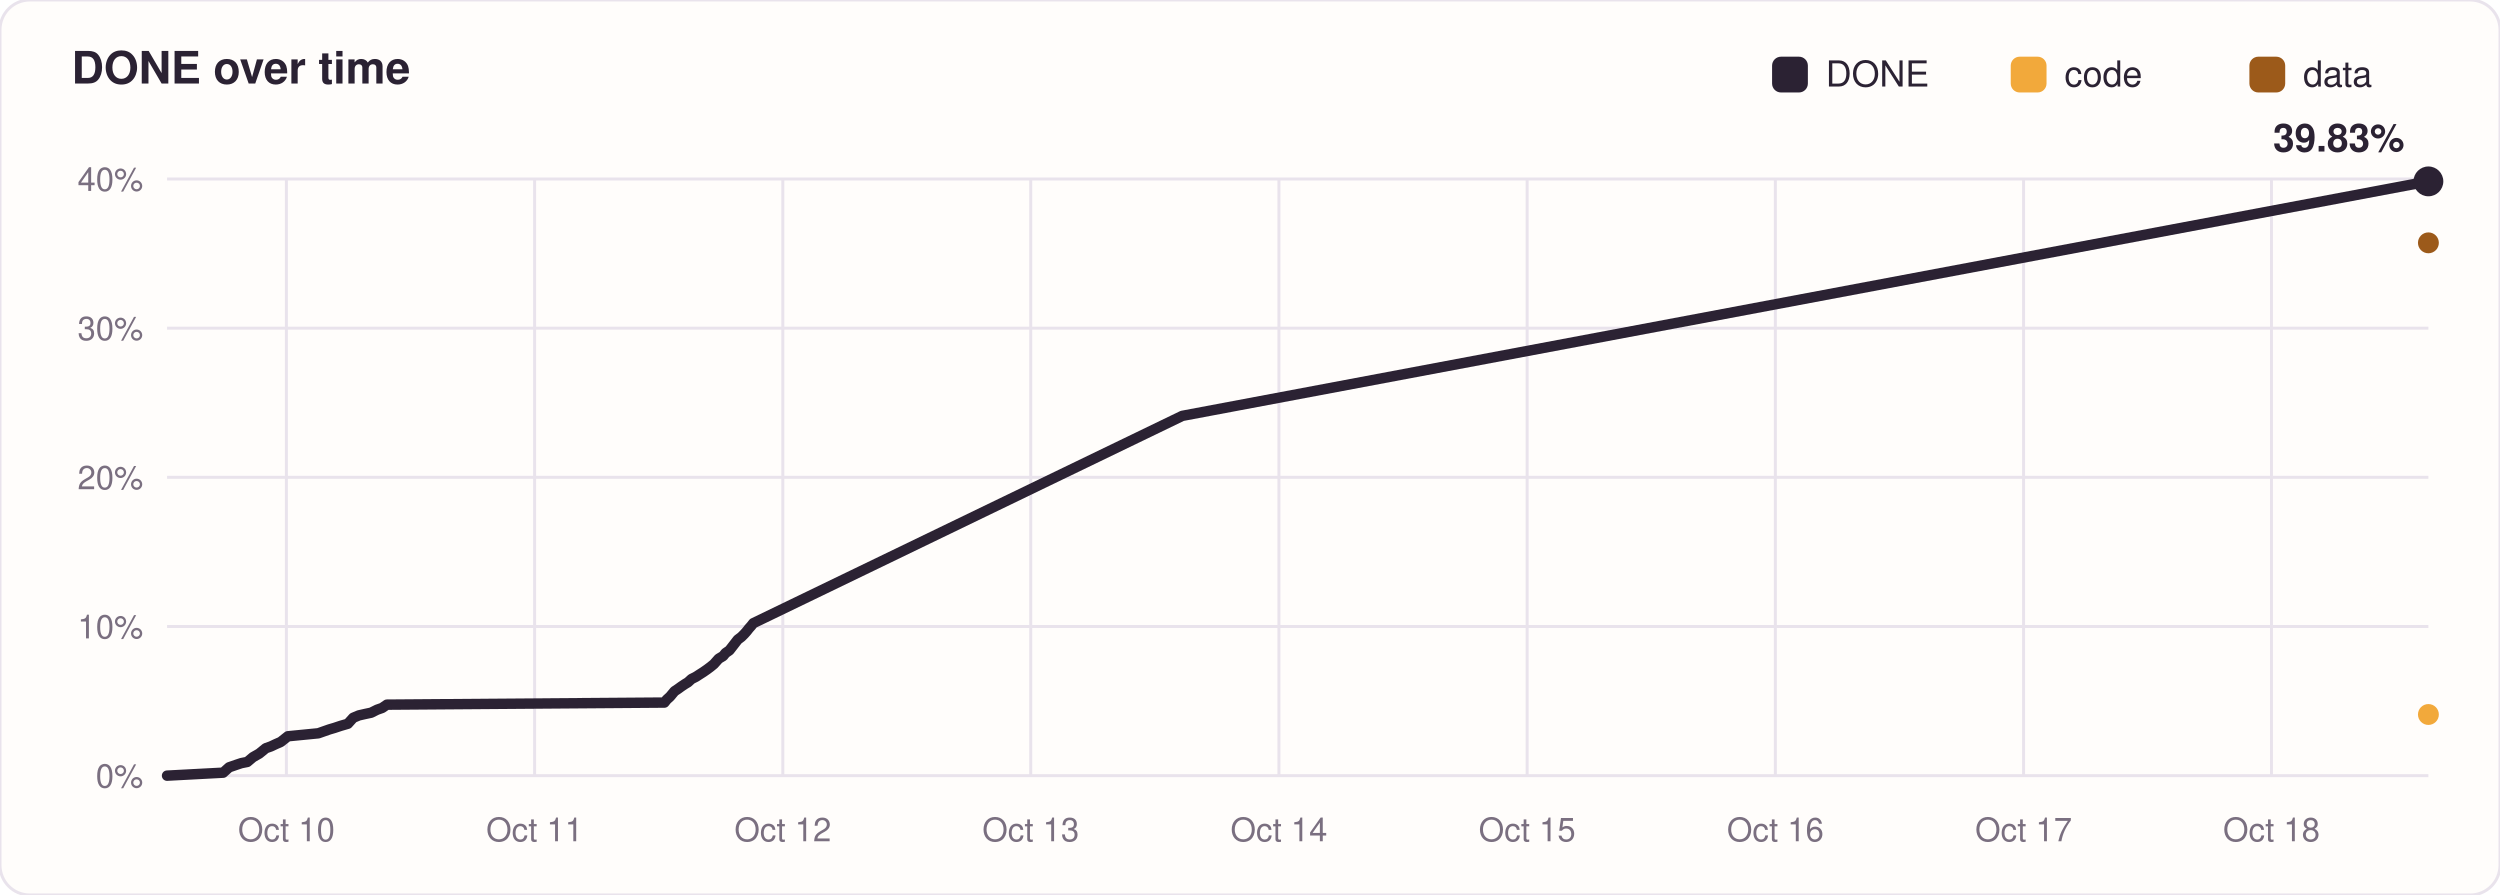
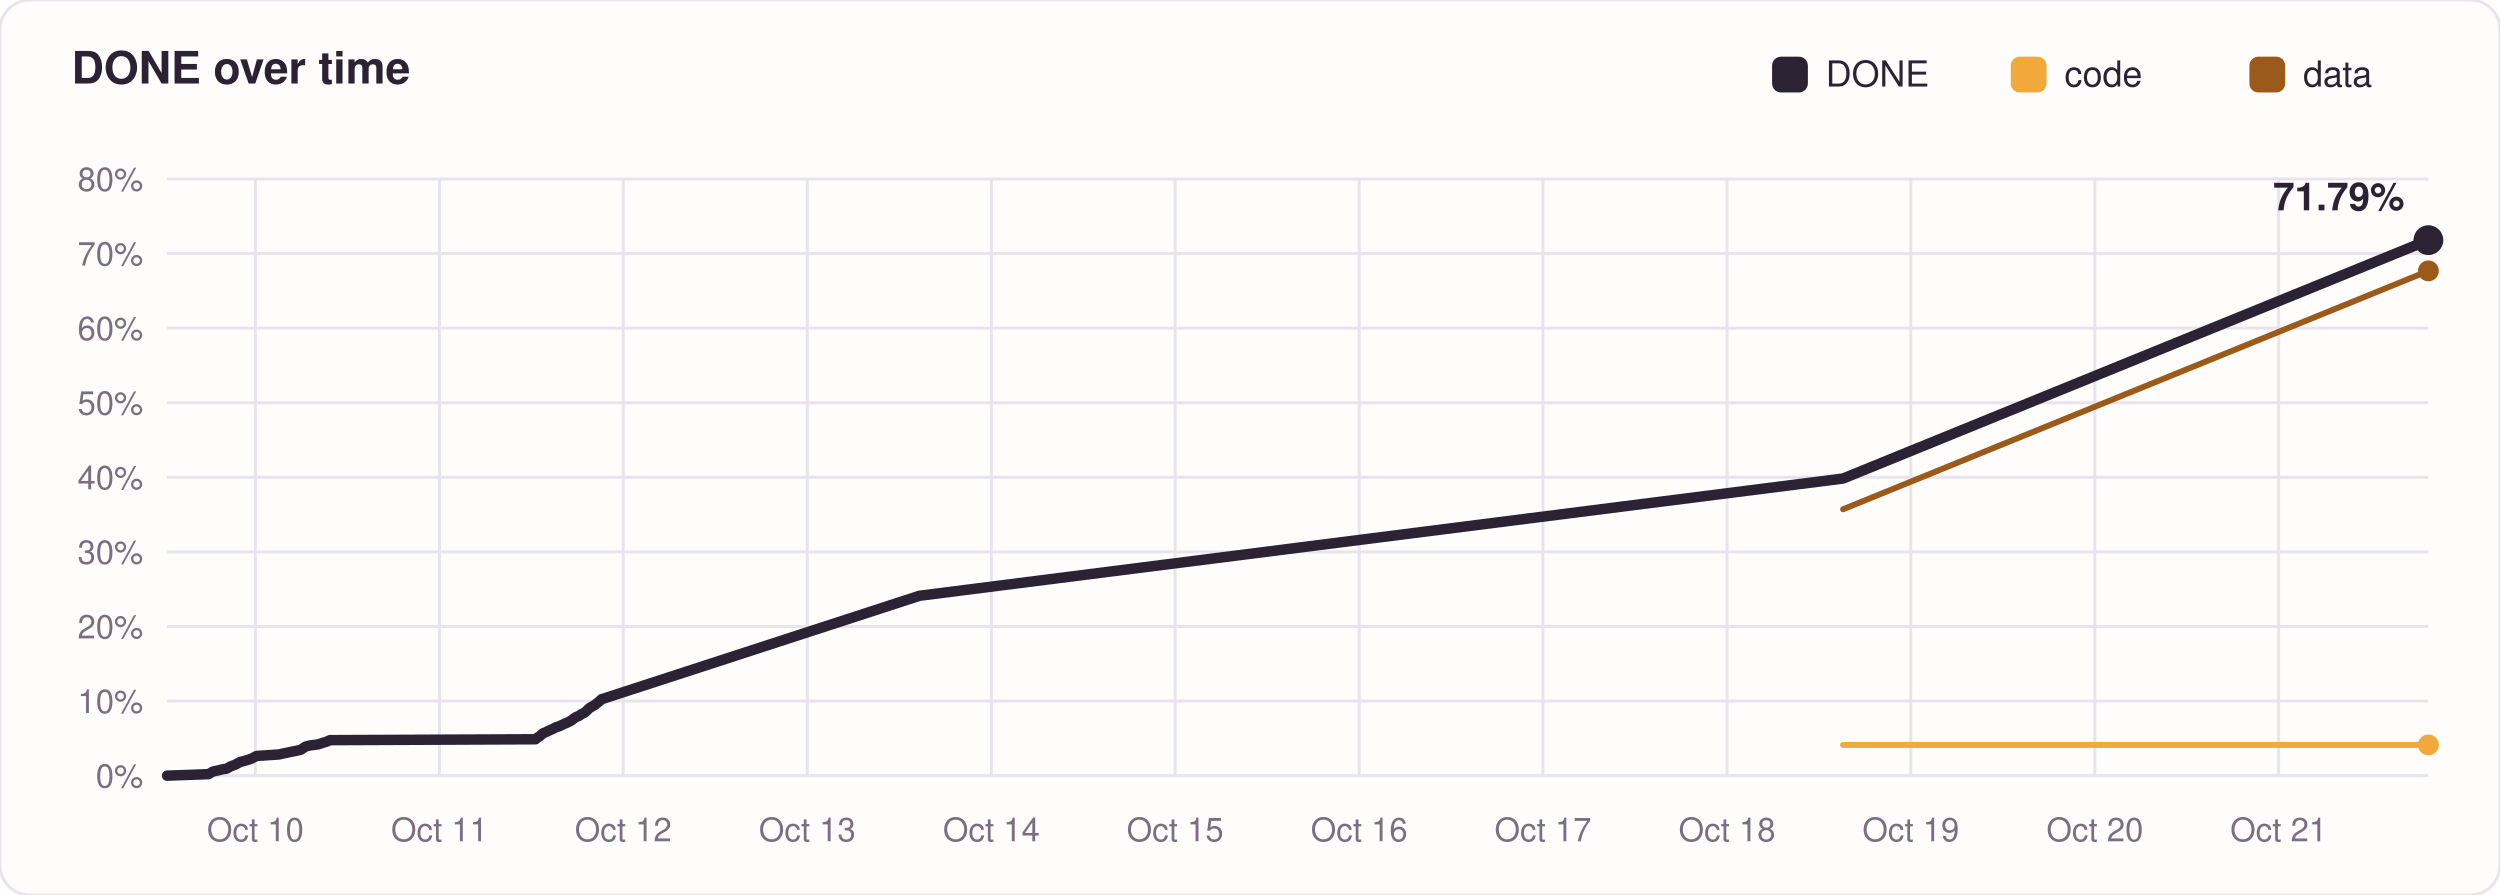
<svg xmlns="http://www.w3.org/2000/svg" width="838" height="300" viewBox="0 0 838 300" role="img" aria-label="Magi Nation decomp DONE over time">
  <rect width="838" height="300" rx="10" fill="#fffdfb" stroke="#e9e3ec" />
  <text x="24.0" y="28.0" font-family="-apple-system,Segoe UI,Helvetica,Arial,sans-serif" font-size="15" fill="#2b2233" text-anchor="start" font-weight="bold">DONE over time</text>
  <rect x="594" y="19" width="12" height="12" rx="3" fill="#2b2233" />
  <text x="612.0" y="29.0" font-family="-apple-system,Segoe UI,Helvetica,Arial,sans-serif" font-size="12" fill="#2b2233" text-anchor="start" font-weight="normal">DONE</text>
  <rect x="674" y="19" width="12" height="12" rx="3" fill="#f2a93b" />
  <text x="692.0" y="29.0" font-family="-apple-system,Segoe UI,Helvetica,Arial,sans-serif" font-size="12" fill="#2b2233" text-anchor="start" font-weight="normal">code</text>
  <rect x="754" y="19" width="12" height="12" rx="3" fill="#9c5a1a" />
  <text x="772.0" y="29.0" font-family="-apple-system,Segoe UI,Helvetica,Arial,sans-serif" font-size="12" fill="#2b2233" text-anchor="start" font-weight="normal">data</text>
  <line x1="56" x2="814" y1="260.0" y2="260.0" stroke="#e9e3ec" />
  <text x="48.0" y="264.0" font-family="-apple-system,Segoe UI,Helvetica,Arial,sans-serif" font-size="11" fill="#7a6f80" text-anchor="end" font-weight="normal">0%</text>
+   <line x1="56" x2="814" y1="235.0" y2="235.0" stroke="#e9e3ec" />
+   <text x="48.0" y="239.0" font-family="-apple-system,Segoe UI,Helvetica,Arial,sans-serif" font-size="11" fill="#7a6f80" text-anchor="end" font-weight="normal">10%</text>
  <line x1="56" x2="814" y1="210.0" y2="210.0" stroke="#e9e3ec" />
-   <text x="48.0" y="214.0" font-family="-apple-system,Segoe UI,Helvetica,Arial,sans-serif" font-size="11" fill="#7a6f80" text-anchor="end" font-weight="normal">10%</text>
+   <text x="48.0" y="214.0" font-family="-apple-system,Segoe UI,Helvetica,Arial,sans-serif" font-size="11" fill="#7a6f80" text-anchor="end" font-weight="normal">20%</text>
+   <line x1="56" x2="814" y1="185.0" y2="185.0" stroke="#e9e3ec" />
+   <text x="48.0" y="189.0" font-family="-apple-system,Segoe UI,Helvetica,Arial,sans-serif" font-size="11" fill="#7a6f80" text-anchor="end" font-weight="normal">30%</text>
  <line x1="56" x2="814" y1="160.0" y2="160.0" stroke="#e9e3ec" />
-   <text x="48.0" y="164.0" font-family="-apple-system,Segoe UI,Helvetica,Arial,sans-serif" font-size="11" fill="#7a6f80" text-anchor="end" font-weight="normal">20%</text>
+   <text x="48.0" y="164.0" font-family="-apple-system,Segoe UI,Helvetica,Arial,sans-serif" font-size="11" fill="#7a6f80" text-anchor="end" font-weight="normal">40%</text>
+   <line x1="56" x2="814" y1="135.0" y2="135.0" stroke="#e9e3ec" />
+   <text x="48.0" y="139.0" font-family="-apple-system,Segoe UI,Helvetica,Arial,sans-serif" font-size="11" fill="#7a6f80" text-anchor="end" font-weight="normal">50%</text>
  <line x1="56" x2="814" y1="110.0" y2="110.0" stroke="#e9e3ec" />
-   <text x="48.0" y="114.0" font-family="-apple-system,Segoe UI,Helvetica,Arial,sans-serif" font-size="11" fill="#7a6f80" text-anchor="end" font-weight="normal">30%</text>
+   <text x="48.0" y="114.0" font-family="-apple-system,Segoe UI,Helvetica,Arial,sans-serif" font-size="11" fill="#7a6f80" text-anchor="end" font-weight="normal">60%</text>
+   <line x1="56" x2="814" y1="85.0" y2="85.0" stroke="#e9e3ec" />
+   <text x="48.0" y="89.0" font-family="-apple-system,Segoe UI,Helvetica,Arial,sans-serif" font-size="11" fill="#7a6f80" text-anchor="end" font-weight="normal">70%</text>
  <line x1="56" x2="814" y1="60.0" y2="60.0" stroke="#e9e3ec" />
-   <text x="48.0" y="64.0" font-family="-apple-system,Segoe UI,Helvetica,Arial,sans-serif" font-size="11" fill="#7a6f80" text-anchor="end" font-weight="normal">40%</text>
-   <line x1="96.0" x2="96.0" y1="60" y2="260" stroke="#e9e3ec" />
-   <text x="96.0" y="282.0" font-family="-apple-system,Segoe UI,Helvetica,Arial,sans-serif" font-size="11" fill="#7a6f80" text-anchor="middle" font-weight="normal">Oct 10</text>
-   <line x1="179.2" x2="179.2" y1="60" y2="260" stroke="#e9e3ec" />
-   <text x="179.2" y="282.0" font-family="-apple-system,Segoe UI,Helvetica,Arial,sans-serif" font-size="11" fill="#7a6f80" text-anchor="middle" font-weight="normal">Oct 11</text>
-   <line x1="262.4" x2="262.4" y1="60" y2="260" stroke="#e9e3ec" />
-   <text x="262.4" y="282.0" font-family="-apple-system,Segoe UI,Helvetica,Arial,sans-serif" font-size="11" fill="#7a6f80" text-anchor="middle" font-weight="normal">Oct 12</text>
-   <line x1="345.5" x2="345.5" y1="60" y2="260" stroke="#e9e3ec" />
-   <text x="345.5" y="282.0" font-family="-apple-system,Segoe UI,Helvetica,Arial,sans-serif" font-size="11" fill="#7a6f80" text-anchor="middle" font-weight="normal">Oct 13</text>
-   <line x1="428.7" x2="428.7" y1="60" y2="260" stroke="#e9e3ec" />
-   <text x="428.7" y="282.0" font-family="-apple-system,Segoe UI,Helvetica,Arial,sans-serif" font-size="11" fill="#7a6f80" text-anchor="middle" font-weight="normal">Oct 14</text>
-   <line x1="511.9" x2="511.9" y1="60" y2="260" stroke="#e9e3ec" />
-   <text x="511.9" y="282.0" font-family="-apple-system,Segoe UI,Helvetica,Arial,sans-serif" font-size="11" fill="#7a6f80" text-anchor="middle" font-weight="normal">Oct 15</text>
-   <line x1="595.1" x2="595.1" y1="60" y2="260" stroke="#e9e3ec" />
-   <text x="595.1" y="282.0" font-family="-apple-system,Segoe UI,Helvetica,Arial,sans-serif" font-size="11" fill="#7a6f80" text-anchor="middle" font-weight="normal">Oct 16</text>
-   <line x1="678.3" x2="678.3" y1="60" y2="260" stroke="#e9e3ec" />
-   <text x="678.3" y="282.0" font-family="-apple-system,Segoe UI,Helvetica,Arial,sans-serif" font-size="11" fill="#7a6f80" text-anchor="middle" font-weight="normal">Oct 17</text>
-   <line x1="761.4" x2="761.4" y1="60" y2="260" stroke="#e9e3ec" />
-   <text x="761.4" y="282.0" font-family="-apple-system,Segoe UI,Helvetica,Arial,sans-serif" font-size="11" fill="#7a6f80" text-anchor="middle" font-weight="normal">Oct 18</text>
-   <circle cx="814.0" cy="81.4" r="3.5" fill="#9c5a1a" />
-   <circle cx="814.0" cy="239.5" r="3.5" fill="#f2a93b" />
-   <path d="M56.0,260.0 L74.8,259.0 L76.8,257.2 L79.4,256.3 L80.9,255.8 L82.9,255.4 L84.8,253.8 L86.9,252.6 L89.1,250.8 L90.8,250.2 L92.5,249.4 L94.1,248.7 L96.5,246.8 L106.7,245.8 L108.4,245.2 L110.4,244.5 L112.1,244.0 L114.2,243.3 L116.6,242.6 L118.4,240.6 L120.3,239.8 L122.5,239.3 L124.4,238.9 L126.4,237.9 L128.1,237.3 L129.7,236.2 L222.7,235.5 L223.5,234.5 L224.6,233.5 L226.1,231.7 L227.3,230.9 L228.4,230.1 L229.6,229.3 L230.6,228.7 L231.8,227.6 L233.2,226.9 L234.6,226.0 L235.7,225.3 L237.0,224.4 L238.2,223.5 L239.3,222.6 L240.1,221.7 L240.9,220.8 L242.4,219.9 L243.2,218.9 L244.5,218.0 L245.2,217.1 L245.9,216.2 L246.6,215.3 L247.3,214.4 L248.5,213.5 L249.5,212.5 L250.3,211.6 L251.0,210.7 L251.8,209.8 L252.5,208.9 L396.3,139.4 L814.0,60.8" fill="none" stroke="#2b2233" stroke-width="3.5" stroke-linejoin="round" stroke-linecap="round" />
-   <circle cx="814.0" cy="60.8" r="5.0" fill="#2b2233" />
-   <text x="806.0" y="50.8" font-family="-apple-system,Segoe UI,Helvetica,Arial,sans-serif" font-size="13" fill="#2b2233" text-anchor="end" font-weight="bold">39.83%</text>
+   <text x="48.0" y="64.0" font-family="-apple-system,Segoe UI,Helvetica,Arial,sans-serif" font-size="11" fill="#7a6f80" text-anchor="end" font-weight="normal">80%</text>
+   <line x1="85.6" x2="85.6" y1="60" y2="260" stroke="#e9e3ec" />
+   <text x="85.6" y="282.0" font-family="-apple-system,Segoe UI,Helvetica,Arial,sans-serif" font-size="11" fill="#7a6f80" text-anchor="middle" font-weight="normal">Oct 10</text>
+   <line x1="147.3" x2="147.3" y1="60" y2="260" stroke="#e9e3ec" />
+   <text x="147.3" y="282.0" font-family="-apple-system,Segoe UI,Helvetica,Arial,sans-serif" font-size="11" fill="#7a6f80" text-anchor="middle" font-weight="normal">Oct 11</text>
+   <line x1="208.9" x2="208.9" y1="60" y2="260" stroke="#e9e3ec" />
+   <text x="208.9" y="282.0" font-family="-apple-system,Segoe UI,Helvetica,Arial,sans-serif" font-size="11" fill="#7a6f80" text-anchor="middle" font-weight="normal">Oct 12</text>
+   <line x1="270.6" x2="270.6" y1="60" y2="260" stroke="#e9e3ec" />
+   <text x="270.6" y="282.0" font-family="-apple-system,Segoe UI,Helvetica,Arial,sans-serif" font-size="11" fill="#7a6f80" text-anchor="middle" font-weight="normal">Oct 13</text>
+   <line x1="332.3" x2="332.3" y1="60" y2="260" stroke="#e9e3ec" />
+   <text x="332.3" y="282.0" font-family="-apple-system,Segoe UI,Helvetica,Arial,sans-serif" font-size="11" fill="#7a6f80" text-anchor="middle" font-weight="normal">Oct 14</text>
+   <line x1="393.9" x2="393.9" y1="60" y2="260" stroke="#e9e3ec" />
+   <text x="393.9" y="282.0" font-family="-apple-system,Segoe UI,Helvetica,Arial,sans-serif" font-size="11" fill="#7a6f80" text-anchor="middle" font-weight="normal">Oct 15</text>
+   <line x1="455.6" x2="455.6" y1="60" y2="260" stroke="#e9e3ec" />
+   <text x="455.6" y="282.0" font-family="-apple-system,Segoe UI,Helvetica,Arial,sans-serif" font-size="11" fill="#7a6f80" text-anchor="middle" font-weight="normal">Oct 16</text>
+   <line x1="517.2" x2="517.2" y1="60" y2="260" stroke="#e9e3ec" />
+   <text x="517.2" y="282.0" font-family="-apple-system,Segoe UI,Helvetica,Arial,sans-serif" font-size="11" fill="#7a6f80" text-anchor="middle" font-weight="normal">Oct 17</text>
+   <line x1="578.9" x2="578.9" y1="60" y2="260" stroke="#e9e3ec" />
+   <text x="578.9" y="282.0" font-family="-apple-system,Segoe UI,Helvetica,Arial,sans-serif" font-size="11" fill="#7a6f80" text-anchor="middle" font-weight="normal">Oct 18</text>
+   <line x1="640.5" x2="640.5" y1="60" y2="260" stroke="#e9e3ec" />
+   <text x="640.5" y="282.0" font-family="-apple-system,Segoe UI,Helvetica,Arial,sans-serif" font-size="11" fill="#7a6f80" text-anchor="middle" font-weight="normal">Oct 19</text>
+   <line x1="702.2" x2="702.2" y1="60" y2="260" stroke="#e9e3ec" />
+   <text x="702.2" y="282.0" font-family="-apple-system,Segoe UI,Helvetica,Arial,sans-serif" font-size="11" fill="#7a6f80" text-anchor="middle" font-weight="normal">Oct 20</text>
+   <line x1="763.8" x2="763.8" y1="60" y2="260" stroke="#e9e3ec" />
+   <text x="763.8" y="282.0" font-family="-apple-system,Segoe UI,Helvetica,Arial,sans-serif" font-size="11" fill="#7a6f80" text-anchor="middle" font-weight="normal">Oct 21</text>
+   <path d="M617.8,170.7 L814.0,90.8" fill="none" stroke="#9c5a1a" stroke-width="2" stroke-linejoin="round" stroke-linecap="round" />
+   <circle cx="814.0" cy="90.8" r="3.5" fill="#9c5a1a" />
+   <path d="M617.8,249.7 L814.0,249.7" fill="none" stroke="#f2a93b" stroke-width="2" stroke-linejoin="round" stroke-linecap="round" />
+   <circle cx="814.0" cy="249.7" r="3.5" fill="#f2a93b" />
+   <path d="M56.0,260.0 L69.9,259.5 L71.4,258.6 L73.3,258.2 L74.4,257.9 L75.9,257.7 L77.3,256.9 L78.9,256.3 L80.5,255.4 L81.8,255.1 L83.1,254.7 L84.3,254.3 L86.0,253.4 L93.5,252.9 L94.8,252.6 L96.3,252.3 L97.6,252.0 L99.2,251.7 L100.9,251.3 L102.3,250.3 L103.7,249.9 L105.3,249.7 L106.7,249.5 L108.2,249.0 L109.5,248.6 L110.6,248.1 L179.5,247.8 L180.2,247.2 L180.9,246.8 L182.0,245.8 L183.0,245.4 L183.8,245.0 L184.7,244.6 L185.4,244.3 L186.3,243.8 L187.3,243.5 L188.4,243.0 L189.2,242.6 L190.2,242.2 L191.0,241.8 L191.8,241.3 L192.4,240.8 L193.0,240.4 L194.2,239.9 L194.7,239.5 L195.7,239.0 L196.3,238.6 L196.8,238.1 L197.3,237.6 L197.8,237.2 L198.7,236.7 L199.4,236.3 L200.0,235.8 L200.5,235.4 L201.1,234.9 L201.6,234.4 L308.2,199.7 L617.8,160.4 L814.0,80.5" fill="none" stroke="#2b2233" stroke-width="3.5" stroke-linejoin="round" stroke-linecap="round" />
+   <circle cx="814.0" cy="80.5" r="5.0" fill="#2b2233" />
+   <text x="806.0" y="70.5" font-family="-apple-system,Segoe UI,Helvetica,Arial,sans-serif" font-size="13" fill="#2b2233" text-anchor="end" font-weight="bold">71.79%</text>
</svg>
